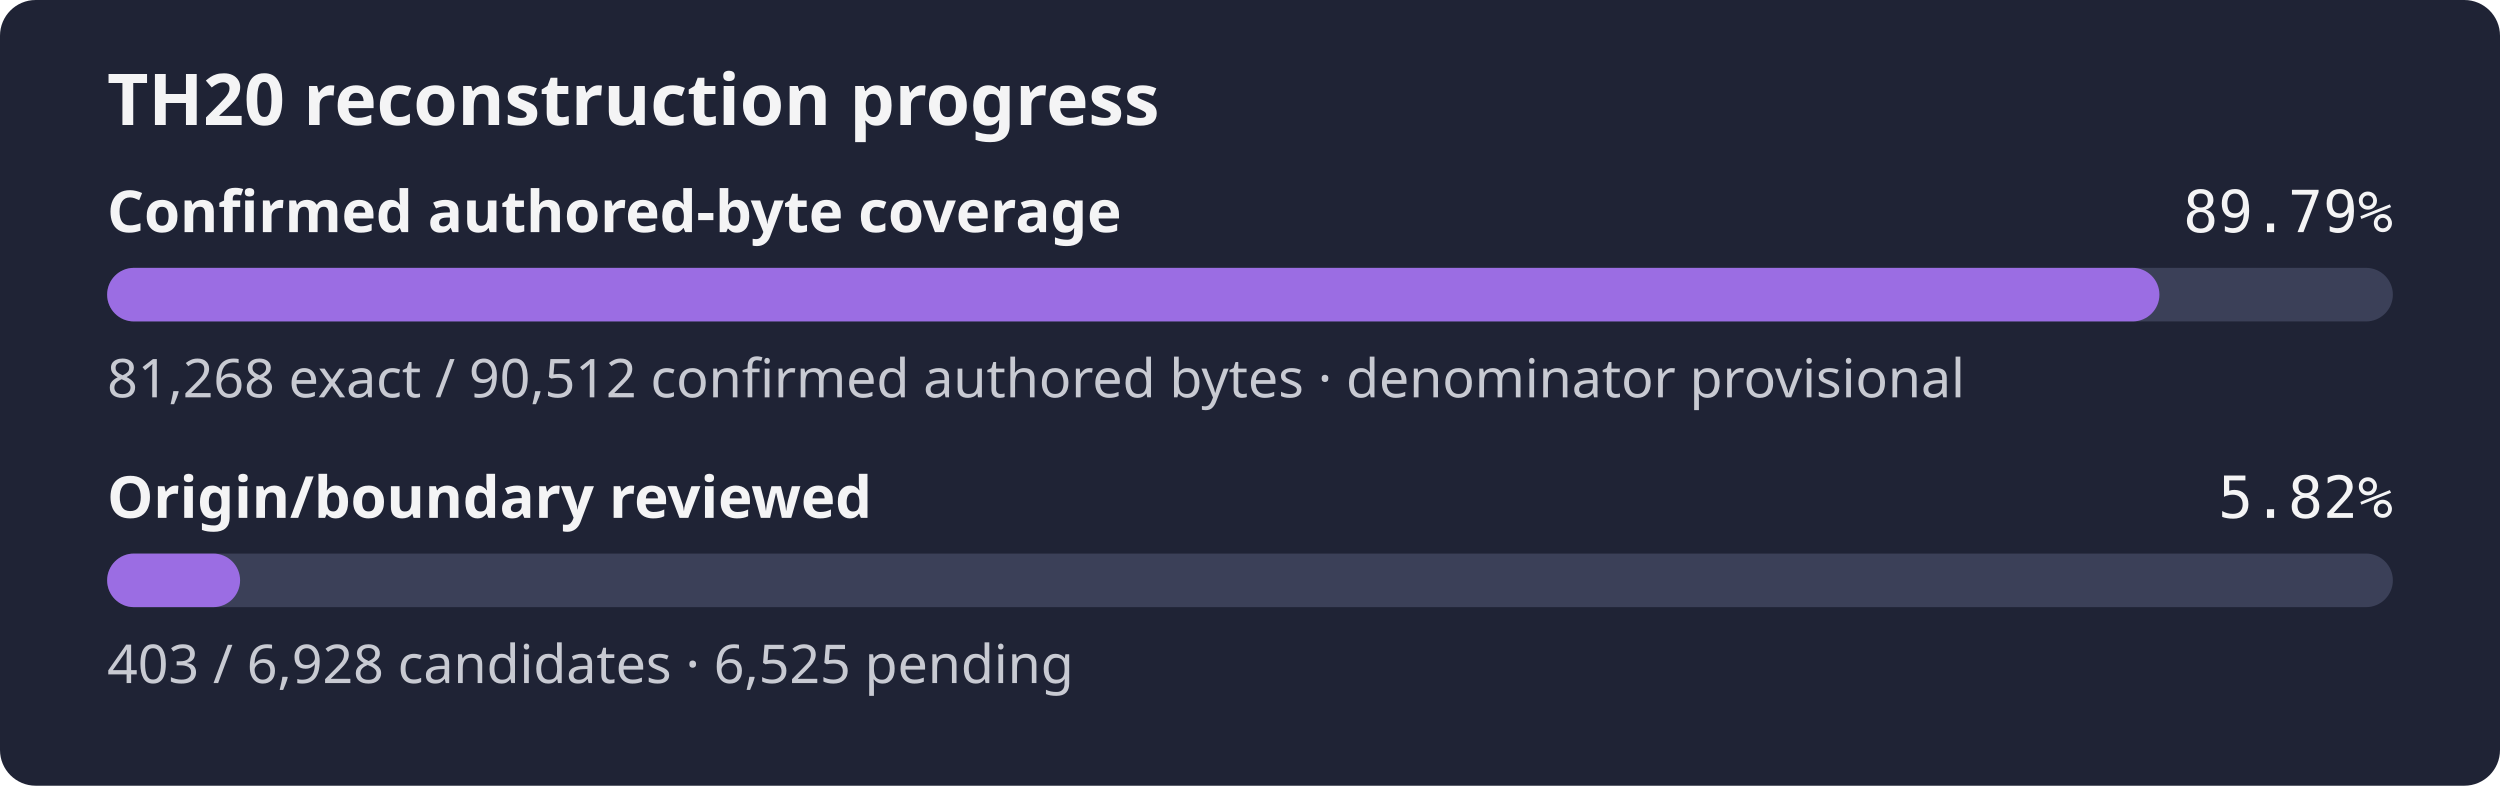
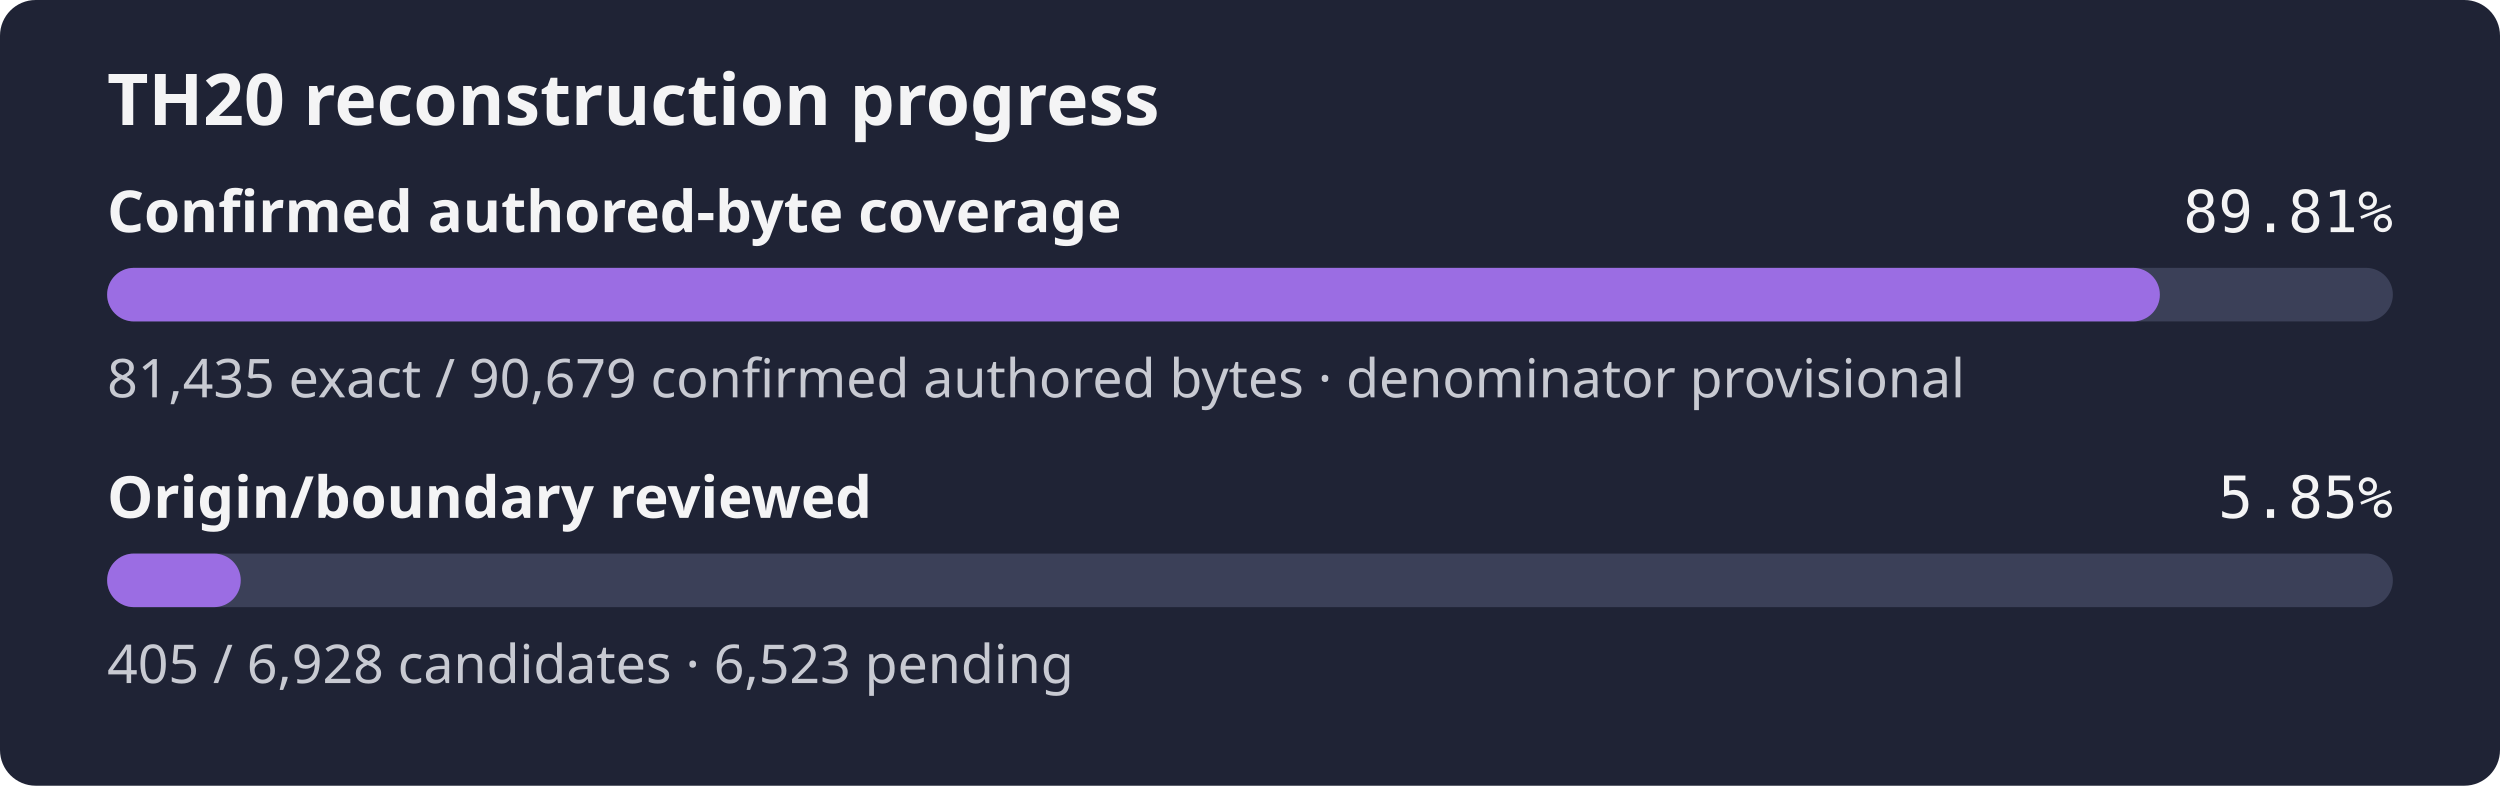
- <svg xmlns="http://www.w3.org/2000/svg" width="560" height="176" role="img" aria-label="TH20 reconstruction progress: 89.79% of the confirmed authored-byte set is exact, origin review 5.82%">
+ <svg xmlns="http://www.w3.org/2000/svg" width="560" height="176" role="img" aria-label="TH20 reconstruction progress: 89.81% of the confirmed authored-byte set is exact, origin review 5.85%">
  <rect width="560" height="176" rx="8" fill="#1f2335" />
  <text x="24" y="28" fill="#f4f4f5" font-family="sans-serif" font-size="16" font-weight="600">TH20 reconstruction progress</text>
  <text x="24" y="52" fill="#f4f4f5" font-family="sans-serif" font-size="13" font-weight="600">Confirmed authored-byte coverage</text>
-   <text x="536" y="52" fill="#f4f4f5" text-anchor="end" font-family="monospace" font-size="13">89.79%</text>
+   <text x="536" y="52" fill="#f4f4f5" text-anchor="end" font-family="monospace" font-size="13">89.81%</text>
  <rect x="24" y="60" width="512" height="12" rx="6" fill="#3b4058" />
-   <rect x="24" y="60" width="459.71" height="12" rx="6" fill="#9b6de3" />
-   <text x="24" y="89" fill="#c8cad2" font-family="sans-serif" font-size="12">81,268 exact / 90,512 confirmed authored bytes · denominator provisional</text>
+   <rect x="24" y="60" width="459.81" height="12" rx="6" fill="#9b6de3" />
+   <text x="24" y="89" fill="#c8cad2" font-family="sans-serif" font-size="12">81,435 exact / 90,679 confirmed authored bytes · denominator provisional</text>
  <text x="24" y="116" fill="#f4f4f5" font-family="sans-serif" font-size="13" font-weight="600">Origin/boundary reviewed</text>
-   <text x="536" y="116" fill="#f4f4f5" text-anchor="end" font-family="monospace" font-size="13">5.82%</text>
+   <text x="536" y="116" fill="#f4f4f5" text-anchor="end" font-family="monospace" font-size="13">5.85%</text>
  <rect x="24" y="124" width="512" height="12" rx="6" fill="#3b4058" />
-   <rect x="24" y="124" width="29.78" height="12" rx="6" fill="#9b6de3" />
-   <text x="24" y="153" fill="#c8cad2" font-family="sans-serif" font-size="12">403 / 6,928 candidates · 6,525 pending</text>
+   <rect x="24" y="124" width="29.93" height="12" rx="6" fill="#9b6de3" />
+   <text x="24" y="153" fill="#c8cad2" font-family="sans-serif" font-size="12">405 / 6,928 candidates · 6,523 pending</text>
</svg>
